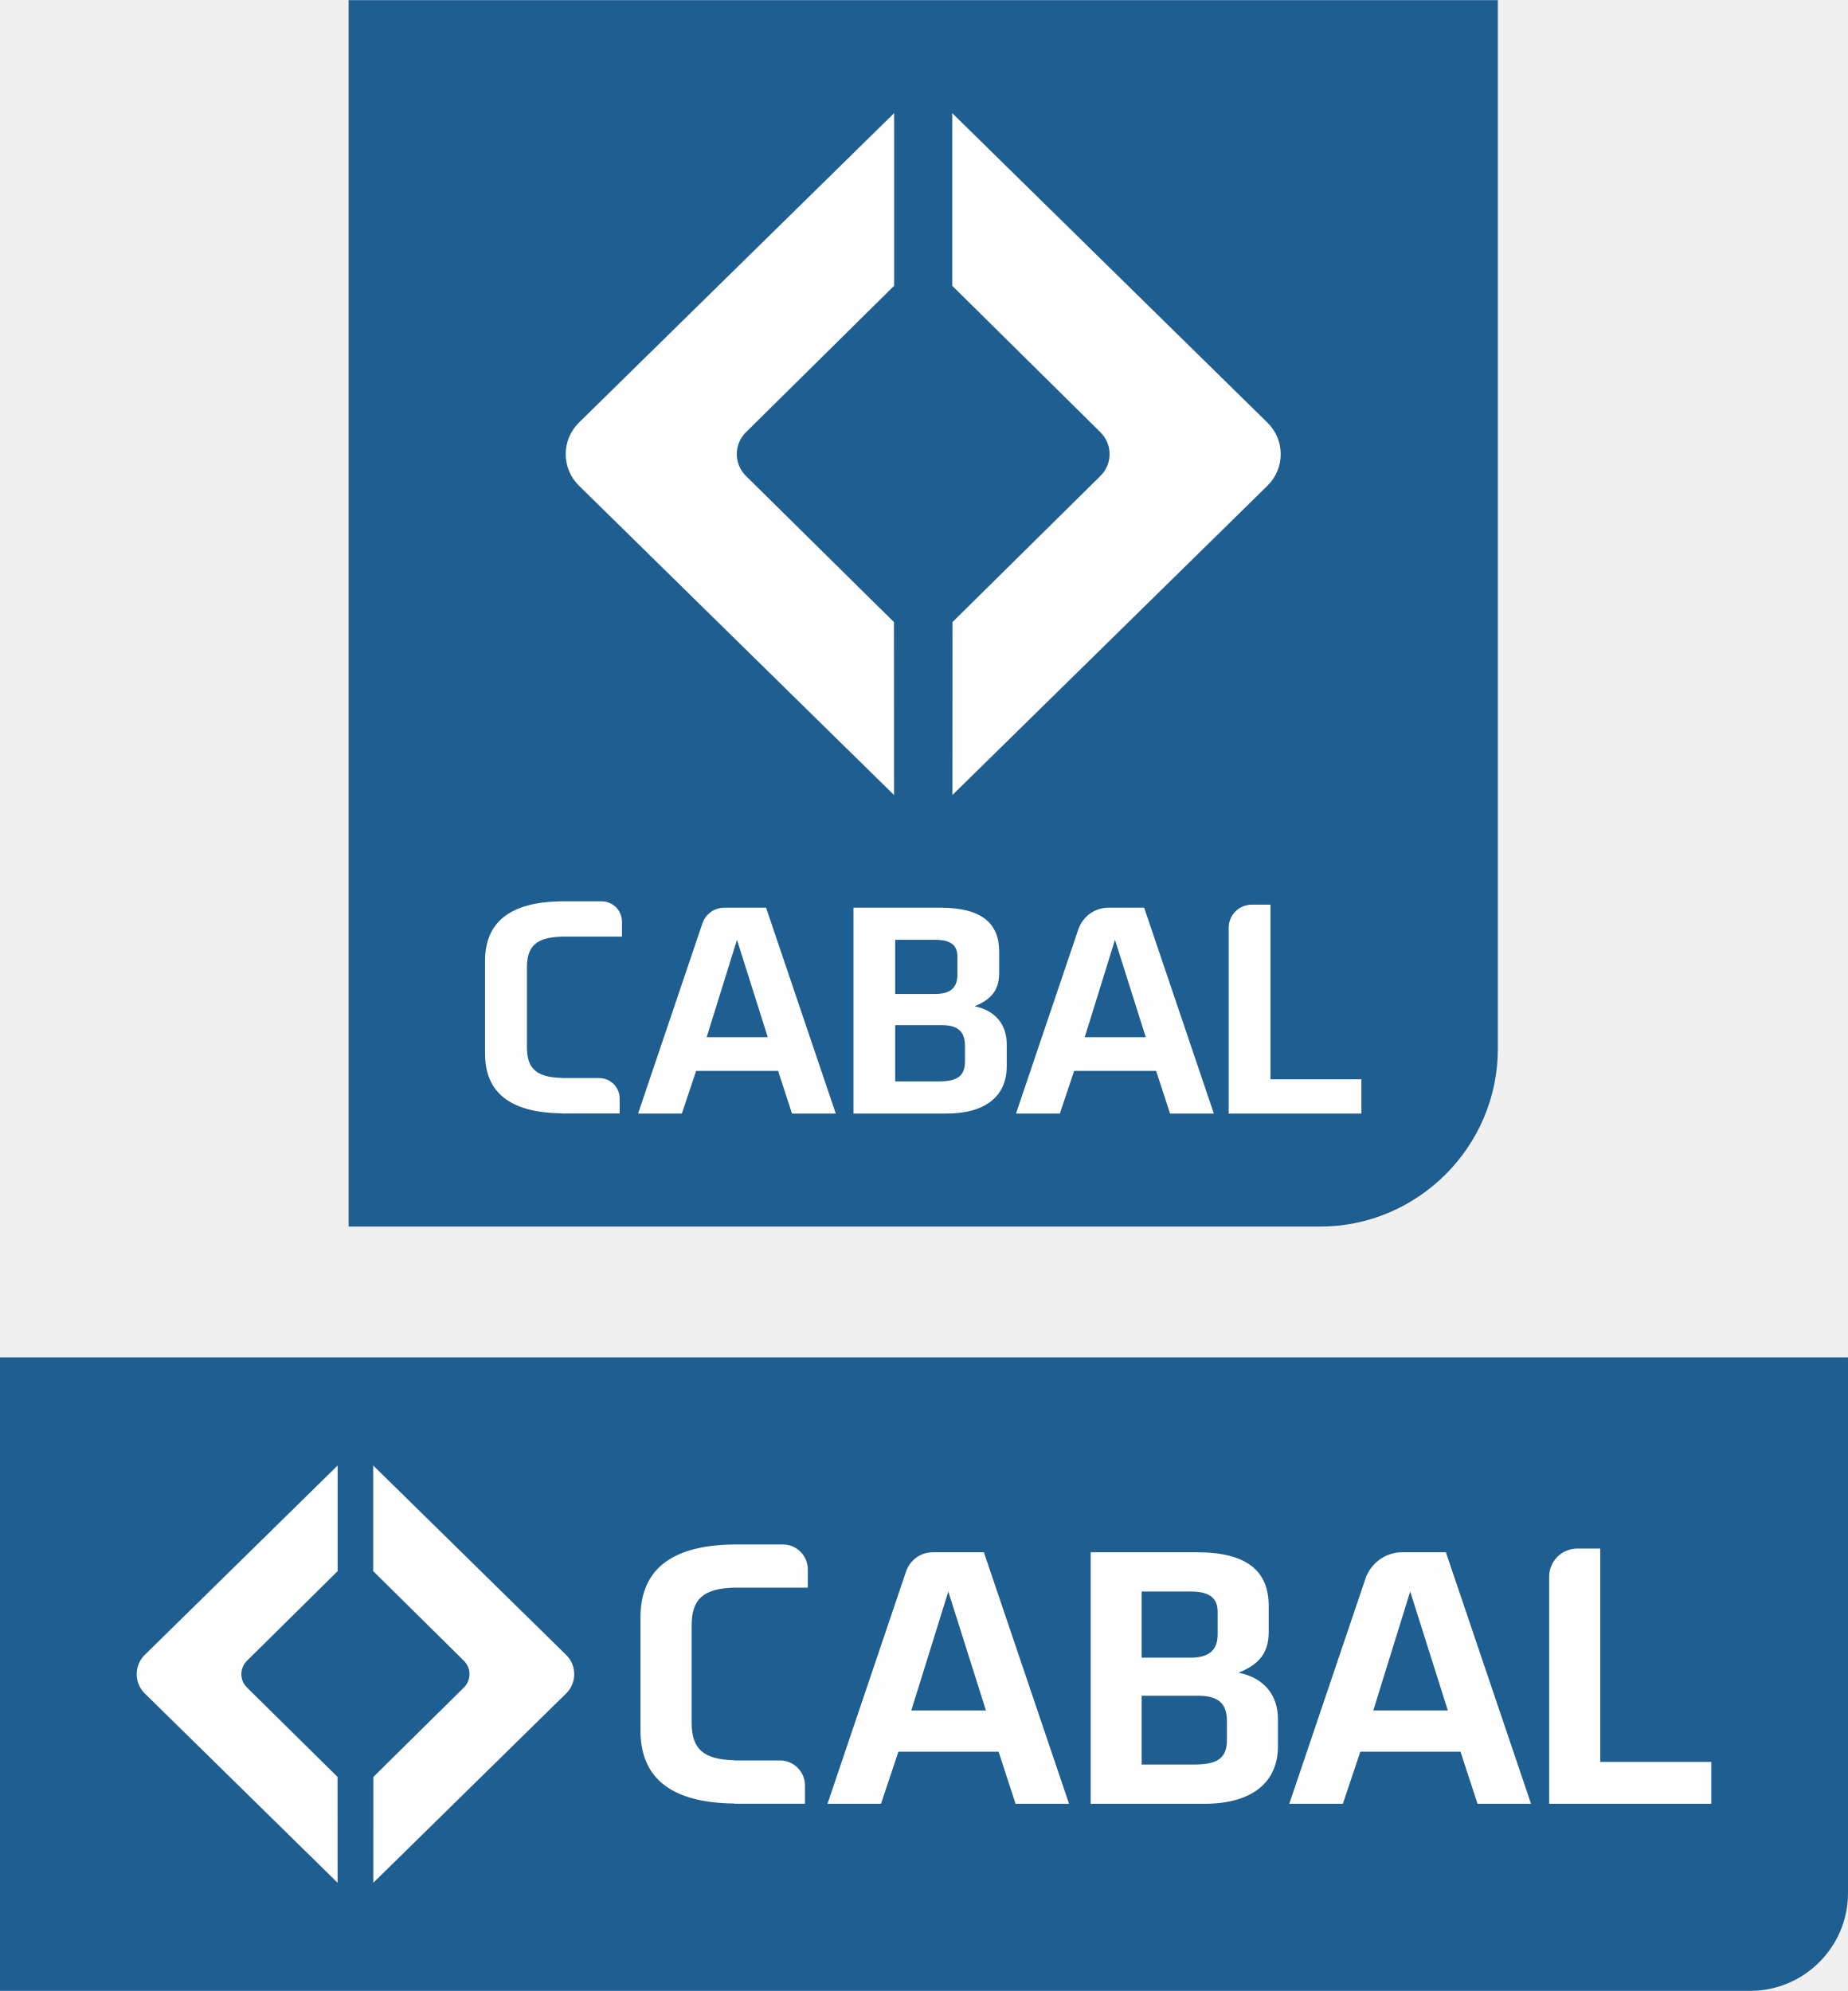
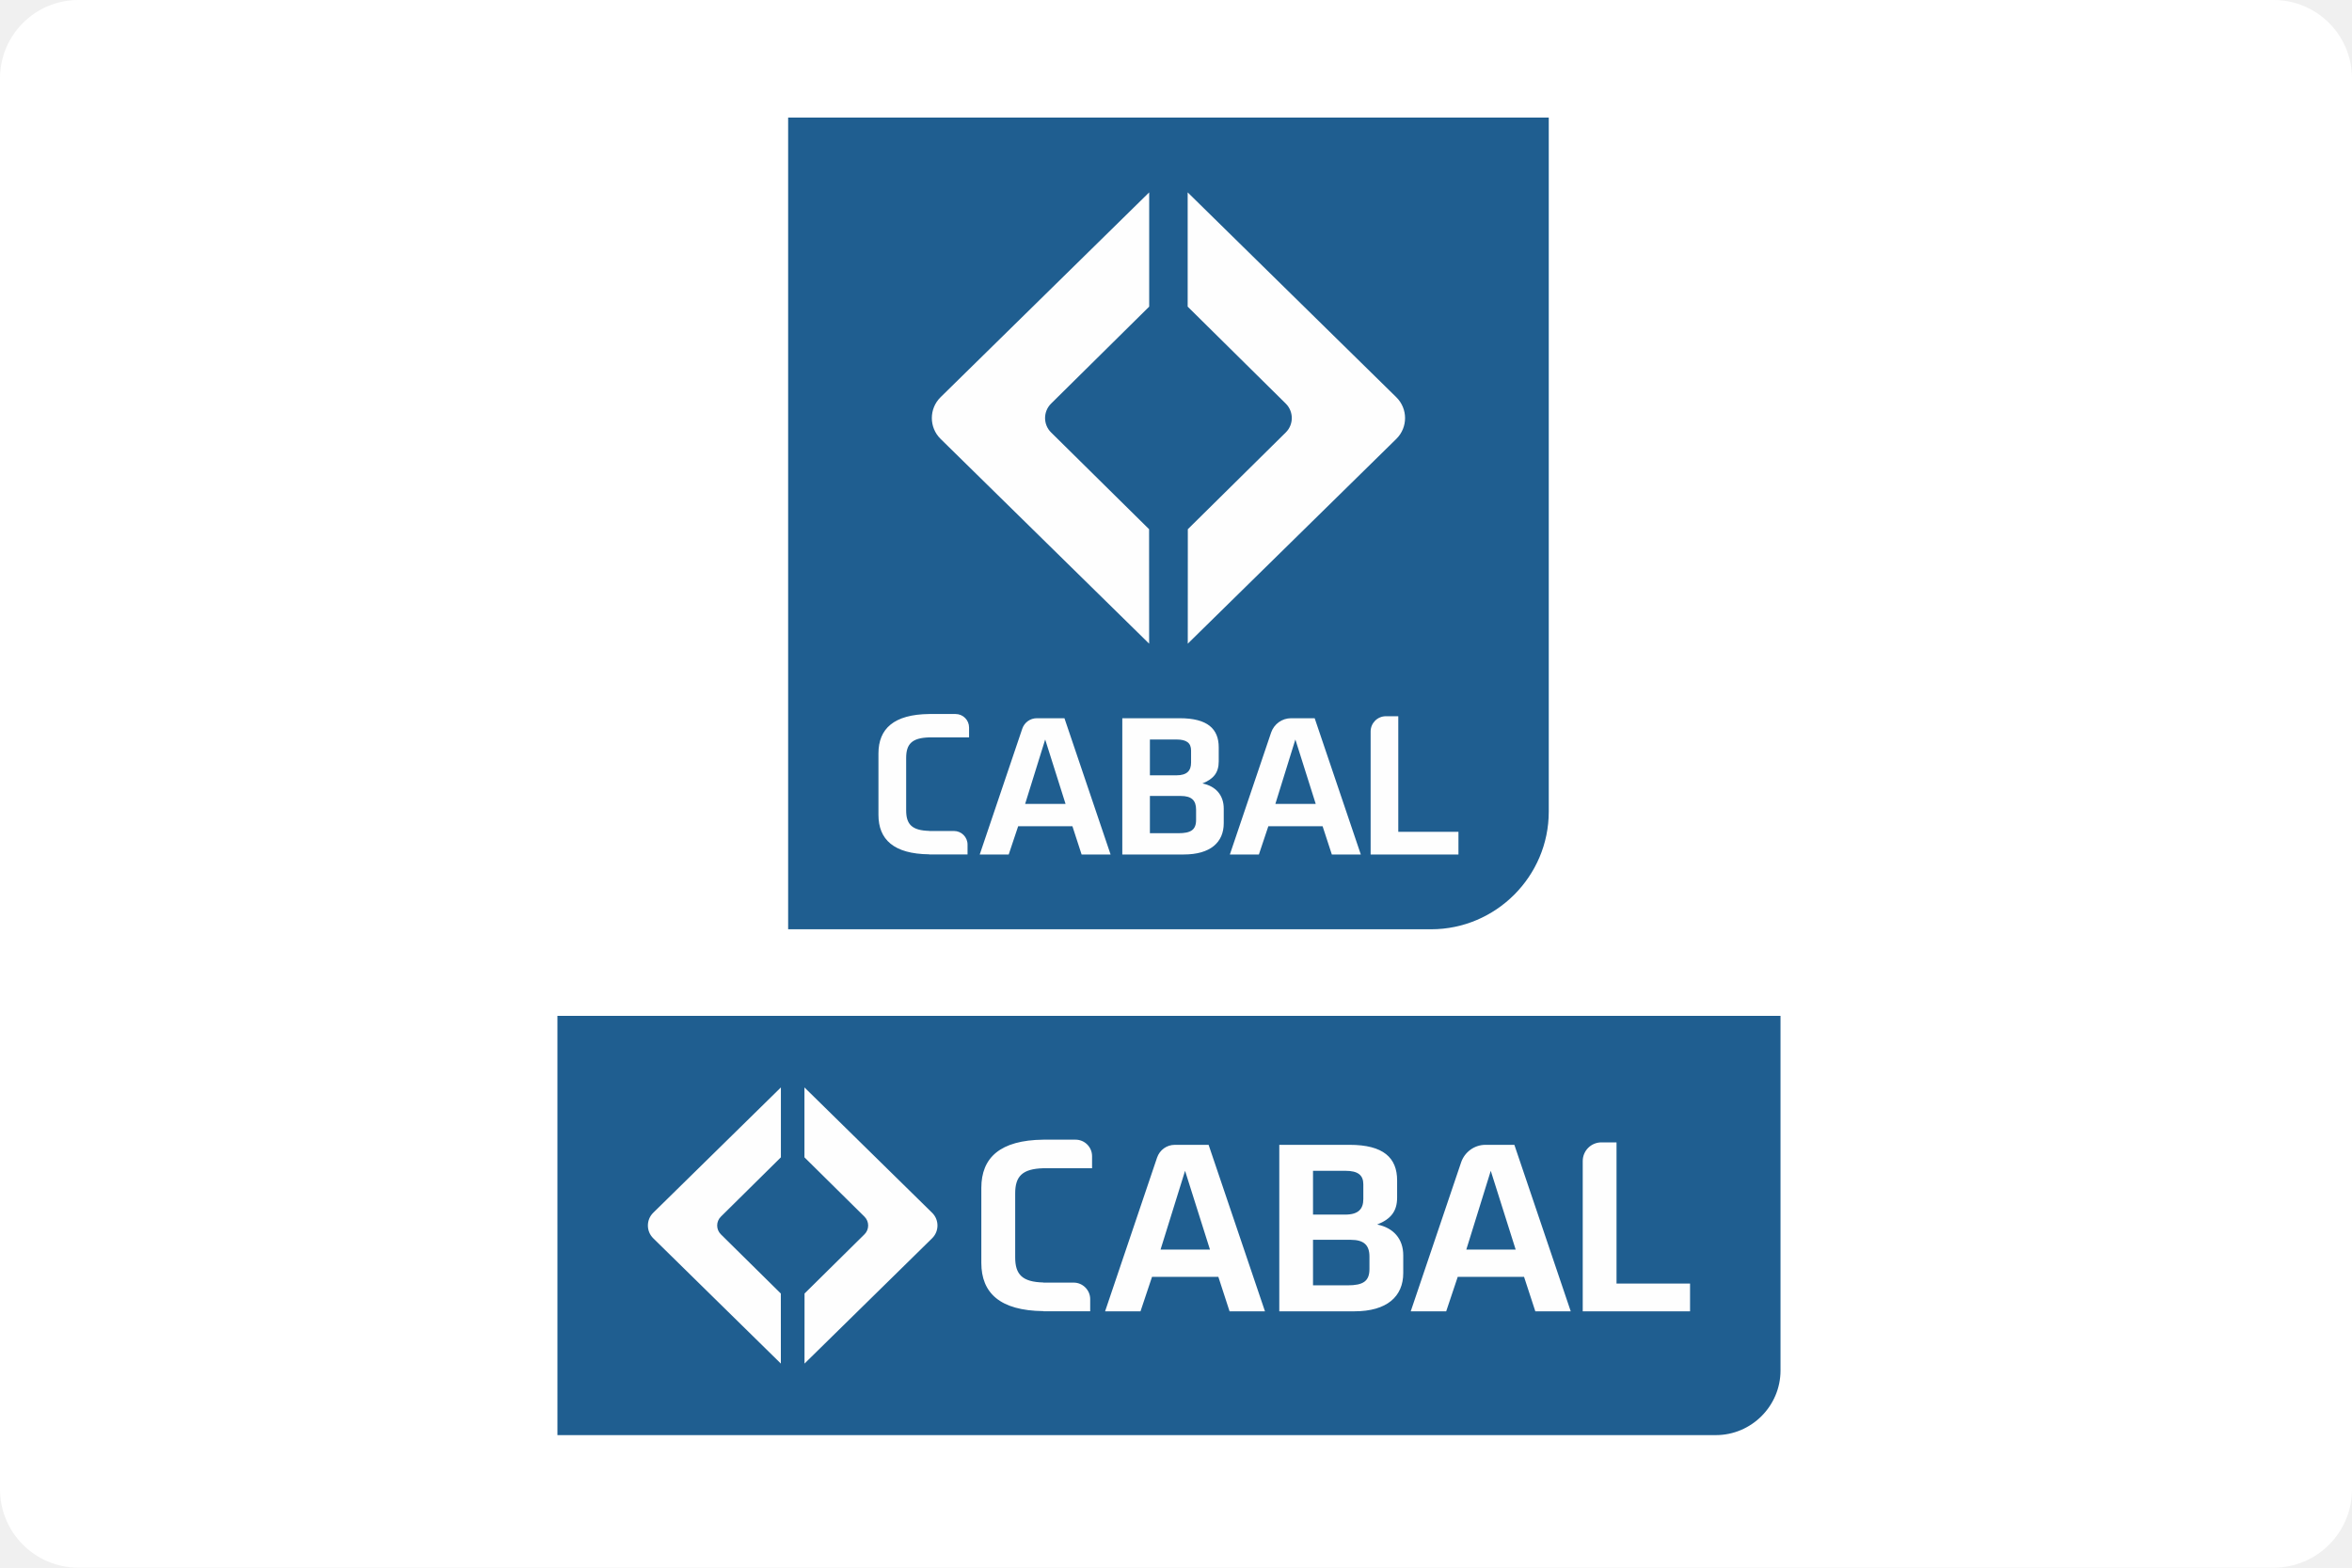
- <svg xmlns="http://www.w3.org/2000/svg" clip-rule="evenodd" fill-rule="evenodd" height="2500" image-rendering="optimizeQuality" shape-rendering="geometricPrecision" text-rendering="geometricPrecision" viewBox="0 0 15600.66 16808.66" width="2320">
-   <path d="M12644.61 0v8854.86c0 825.33-675.27 1500.6-1500.61 1500.6H2942.84V0h9701.77z" fill="#1f5e90" />
-   <path d="M8038.82 2411.81l1250.85 1236.71c103 101.65 103 267.94 0 368.93L8040.84 5251.46l-.67 1460.21 2660.56-2612.76c148.11-146.09 148.11-385.07-.67-531.16L8038.82 954.31v1457.52zM4886.8 3567.73c-148.1 146.09-148.1 385.07 0 531.16l2660.57 2612.76-.68-1460.21L6297.2 4017.43c-103-100.98-103-267.27 0-368.93l1250.84-1236.71V954.27L4886.8 3567.71zm5680.93 4069.62c-108.39 0-195.24 87.51-195.24 195.23v1568.6h1120.23V9111.7h-767.47V7637.35h-157.53zm-1210.45 25.58c-114.45 0-216.11 73.39-253.8 181.77l-526.45 1556.49h370.27l120.5-360.18h692.07l117.81 360.18h369.61l-588.4-1738.25h-301.6zm55.21 271.31l259.86 821.99h-515.02l255.15-821.99zM7205 7662.93v1738.25h784.3c338.64 0 509.64-154.17 509.64-399.22v-185.81c0-169.65-100.31-286.79-271.98-321.13 142.72-57.22 208.03-138.01 208.03-281.4v-179.75c0-235.63-143.4-370.95-496.17-370.95h-733.81zm352.1 271.31h339.3c129.26 0 185.81 45.1 185.81 140.7v154.17c0 102.32-50.49 162.24-187.83 162.24H7557.1zm0 720.34h393.15c140.03 0 195.91 57.23 195.91 175.04v130.6c0 127.91-67.99 169.65-226.87 169.65H7557.1zm-1442.04-991.65c-84.82 0-158.21 53.19-185.81 133.29l-542.61 1604.96h369.6L5876.75 9041h692.06l117.14 360.18h369.61l-588.4-1738.25zm106.37 271.31l259.86 821.99H5965.6l255.82-821.99zm-1478.39-325.17c-453.08 4.71-648.31 188.5-648.31 503.57v782.96c0 314.39 195.23 498.86 648.31 503.57v1.35h488.09v-126.57c0-94.24-77.42-172.34-171.68-172.34h-316.41v-1.35c-221.49-5.39-294.87-84.15-294.87-261.88v-668.51c0-177.73 73.39-256.5 294.87-262.55h507.61v-125.89c0-94.92-76.74-172.35-172.34-172.35h-335.27z" fill="#fefefe" />
-   <path d="M15600.54 11460.18l.11 4523.83c.01 453.56-371.11 824.65-824.66 824.65H.11L0 11460.18z" fill="#1f5e90" />
-   <path d="M6199.14 13039.51c-553.63 5.75-792.18 230.32-792.18 615.32v956.72c0 384.15 238.54 609.56 792.18 615.32v1.64h596.4v-154.66c0-115.15-94.6-210.58-209.78-210.58h-386.62v-1.65c-270.64-6.59-360.31-102.83-360.31-320.01v-816.86c0-217.18 89.66-313.43 360.31-320.82h620.26v-153.83c0-115.99-93.78-210.6-210.59-210.6h-409.67zm1806.48 397.32l317.53 1004.42h-630.13zm-129.98-331.52c-103.64 0-193.32 64.99-227.04 162.87l-663.03 1961.14h451.62l147.25-440.1h845.65l143.13 440.1h451.63l-718.98-2124.01zm1762.07 1211.72h480.4c171.11 0 239.38 69.94 239.38 213.89v159.59c0 156.3-83.07 207.3-277.22 207.3h-442.56v-580.77zm0-880.2h414.59c157.94 0 227.04 55.11 227.04 171.93v188.39c0 125.03-61.7 198.24-229.51 198.24h-412.12v-558.55zm-430.24-331.52v2124.01h958.36c413.78 0 622.73-188.38 622.73-487.82v-227.04c0-207.3-122.57-350.44-332.34-392.39 174.4-69.92 254.19-168.64 254.19-343.85v-219.64c0-287.93-175.23-453.27-606.28-453.27zm2697.39 331.52l317.53 1004.42h-629.31zm-67.47-331.52c-139.85 0-264.06 89.67-310.12 222.11l-643.29 1901.9h452.43l147.25-440.1h845.65l143.96 440.1h451.63l-718.98-2124.01h-368.54zm1479.08-31.26c-132.45 0-238.56 106.94-238.56 238.55V15229.31h1368.84v-353.72h-937.79V13074.04h-192.49zm-12094.6 898.05c-90.63 89.39-90.63 235.64 0 325.04l1628.12 1598.87-.42-893.57-764.61-755.15c-63.04-61.8-63.04-163.55 0-225.76l765.44-756.79v-891.92zm1928.86-707.36l765.45 756.79c63.03 62.22 63.03 163.97 0 225.76l-764.22 755.15-.41 893.57 1628.12-1598.87c90.63-89.39 90.63-235.64-.41-325.04l-1628.53-1599.28z" fill="#fefefe" />
+ <svg xmlns="http://www.w3.org/2000/svg" width="120" height="80" viewBox="0 0 120 80" fill="none">
+   <rect width="120" height="80" rx="4" fill="white" />
+   <g transform="translate(28.44,6.00) scale(0.004)">
+     <path d="M12644.61 0v8854.86c0 825.33-675.27 1500.6-1500.61 1500.6H2942.84V0h9701.77z" fill="#1f5e90" />
+     <path d="M8038.82 2411.81l1250.85 1236.71c103 101.65 103 267.94 0 368.93L8040.84 5251.46l-.67 1460.21 2660.56-2612.76c148.11-146.09 148.11-385.07-.67-531.16L8038.82 954.31v1457.52zM4886.8 3567.73c-148.1 146.09-148.1 385.07 0 531.16l2660.57 2612.76-.68-1460.21L6297.2 4017.43c-103-100.98-103-267.27 0-368.93l1250.84-1236.71V954.27L4886.8 3567.71zm5680.93 4069.62c-108.39 0-195.24 87.51-195.24 195.23v1568.6h1120.23V9111.7h-767.47V7637.35h-157.53zm-1210.45 25.58c-114.45 0-216.11 73.39-253.8 181.77l-526.45 1556.49h370.27l120.5-360.18h692.07l117.81 360.18h369.61l-588.4-1738.25h-301.6zm55.21 271.31l259.86 821.99h-515.02l255.15-821.99zM7205 7662.93v1738.25h784.3c338.64 0 509.64-154.17 509.64-399.22v-185.81c0-169.65-100.31-286.79-271.98-321.13 142.72-57.22 208.03-138.01 208.03-281.4v-179.75c0-235.63-143.4-370.95-496.17-370.95h-733.81zm352.1 271.31h339.3c129.26 0 185.81 45.1 185.81 140.7v154.17c0 102.32-50.49 162.24-187.83 162.24H7557.1zm0 720.34h393.15c140.03 0 195.91 57.23 195.91 175.04v130.6c0 127.91-67.99 169.65-226.87 169.65H7557.1zm-1442.04-991.65c-84.82 0-158.21 53.19-185.81 133.29l-542.61 1604.96h369.6L5876.75 9041h692.06l117.14 360.18h369.61l-588.4-1738.25zm106.37 271.31l259.86 821.99H5965.6l255.82-821.99zm-1478.39-325.17c-453.08 4.71-648.31 188.5-648.31 503.57v782.96c0 314.39 195.23 498.86 648.31 503.57v1.35h488.09v-126.57c0-94.24-77.42-172.34-171.68-172.34h-316.41v-1.35c-221.49-5.39-294.87-84.15-294.87-261.88v-668.51c0-177.73 73.39-256.5 294.87-262.55h507.61v-125.89c0-94.92-76.74-172.35-172.34-172.35h-335.27z" fill="#fefefe" />
+     <path d="M15600.54 11460.18l.11 4523.83c.01 453.56-371.11 824.65-824.66 824.65H.11L0 11460.18z" fill="#1f5e90" />
+     <path d="M6199.14 13039.51c-553.63 5.75-792.18 230.32-792.18 615.32v956.72c0 384.15 238.54 609.56 792.18 615.32v1.64h596.4v-154.66c0-115.15-94.6-210.58-209.78-210.58h-386.62v-1.65c-270.64-6.59-360.31-102.83-360.31-320.01v-816.86c0-217.18 89.66-313.43 360.31-320.82h620.26v-153.83c0-115.99-93.78-210.6-210.59-210.6h-409.67zm1806.48 397.32l317.53 1004.42h-630.13zm-129.98-331.52c-103.64 0-193.32 64.99-227.04 162.87l-663.03 1961.14h451.62l147.25-440.1h845.65l143.13 440.1h451.63l-718.98-2124.01zm1762.07 1211.72h480.4c171.11 0 239.38 69.94 239.38 213.89v159.59c0 156.3-83.07 207.3-277.22 207.3h-442.56v-580.77zm0-880.2h414.59c157.94 0 227.04 55.11 227.04 171.93v188.39c0 125.03-61.7 198.24-229.51 198.24h-412.12v-558.55zm-430.24-331.52v2124.01h958.36c413.78 0 622.73-188.38 622.73-487.82v-227.04c0-207.3-122.57-350.44-332.34-392.39 174.4-69.92 254.19-168.64 254.19-343.85v-219.64c0-287.93-175.23-453.27-606.28-453.27zm2697.39 331.52l317.53 1004.42h-629.31zm-67.47-331.52c-139.85 0-264.06 89.67-310.12 222.11l-643.29 1901.9h452.43l147.25-440.1h845.65l143.96 440.1h451.63l-718.98-2124.01h-368.54zm1479.08-31.26c-132.45 0-238.56 106.94-238.56 238.55V15229.31h1368.84v-353.72h-937.79V13074.04h-192.49zm-12094.6 898.05c-90.63 89.39-90.63 235.64 0 325.04l1628.12 1598.87-.42-893.57-764.61-755.15c-63.04-61.8-63.04-163.55 0-225.76l765.44-756.79v-891.92zm1928.86-707.36l765.45 756.79c63.03 62.22 63.03 163.97 0 225.76l-764.22 755.15-.41 893.57 1628.12-1598.87c90.63-89.39 90.63-235.64-.41-325.04l-1628.53-1599.28z" fill="#fefefe" />
+   </g>
</svg>
